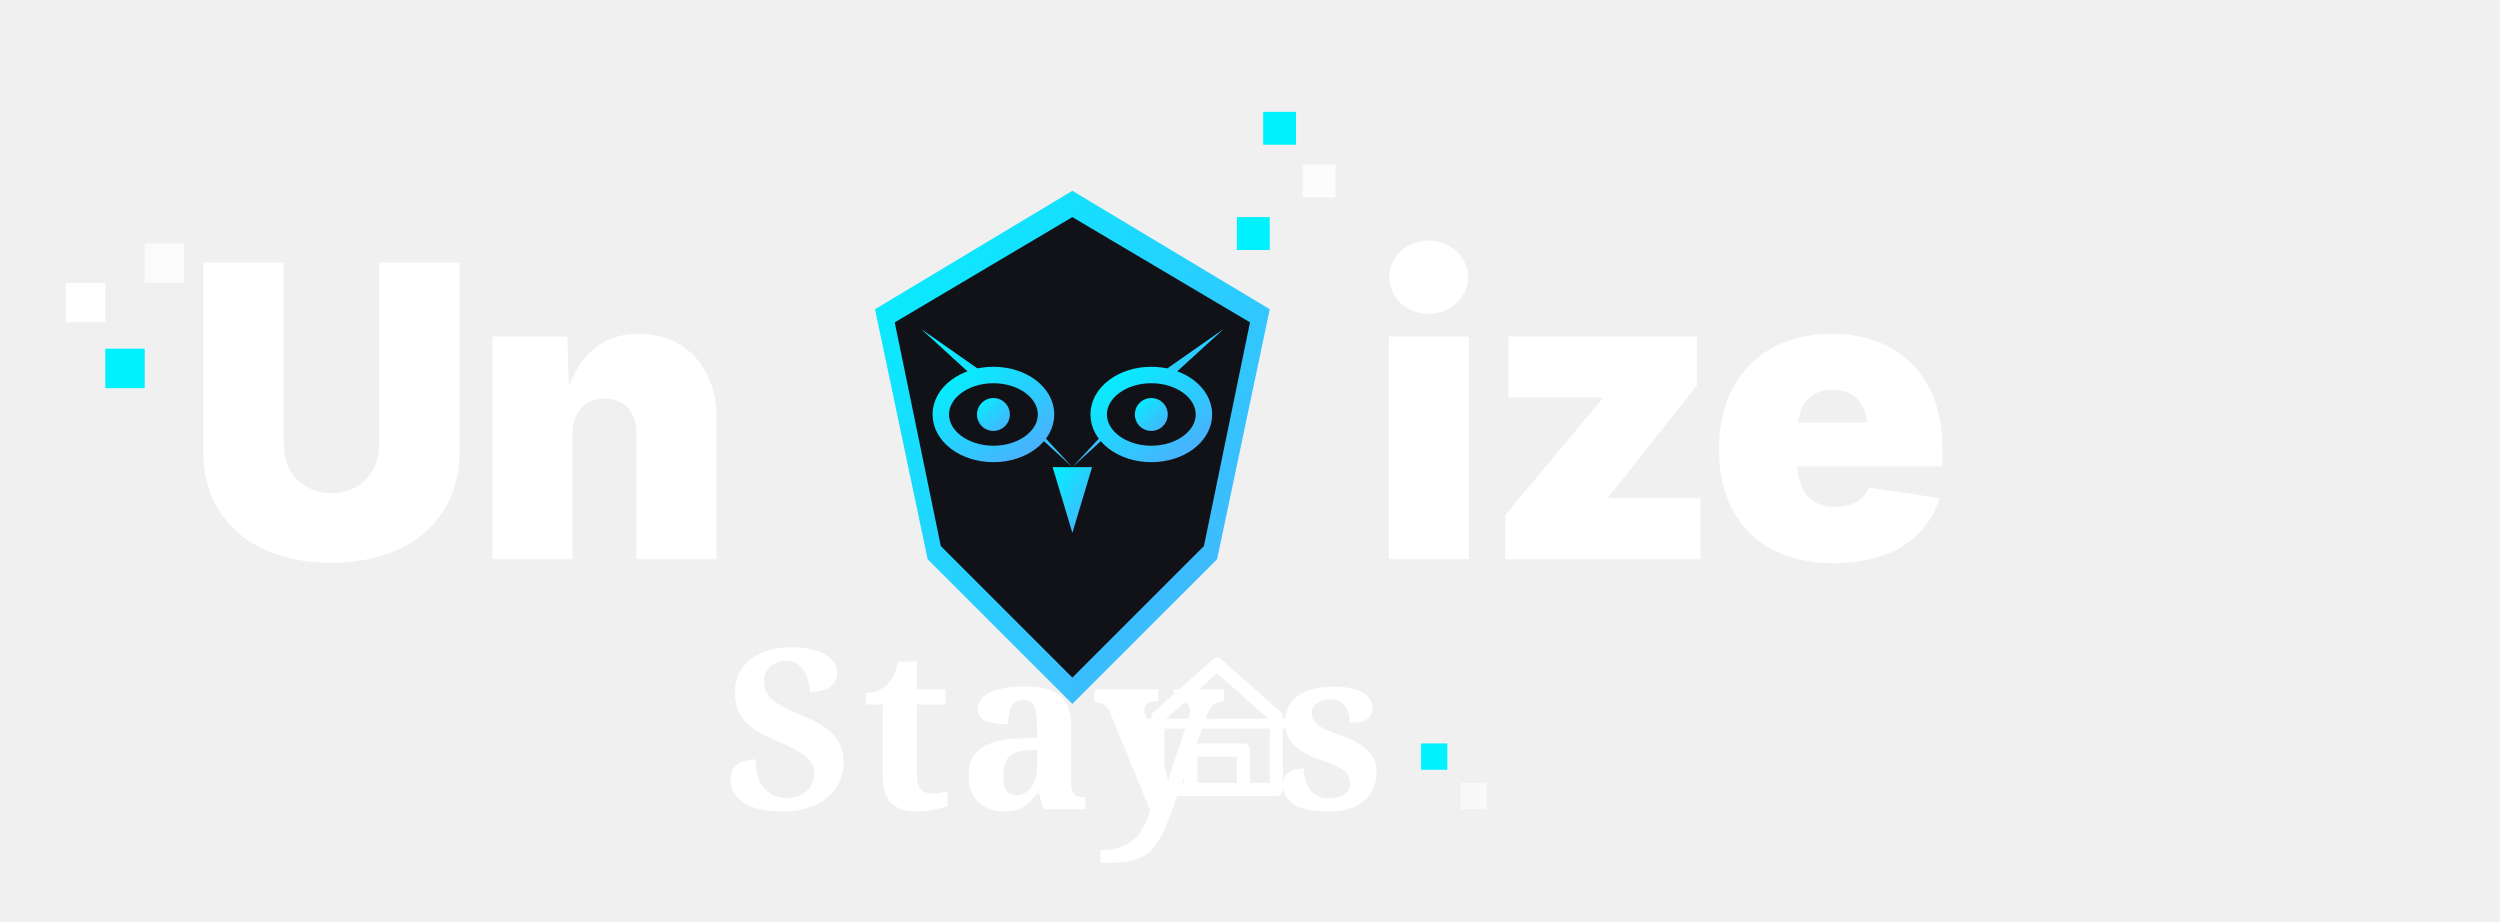
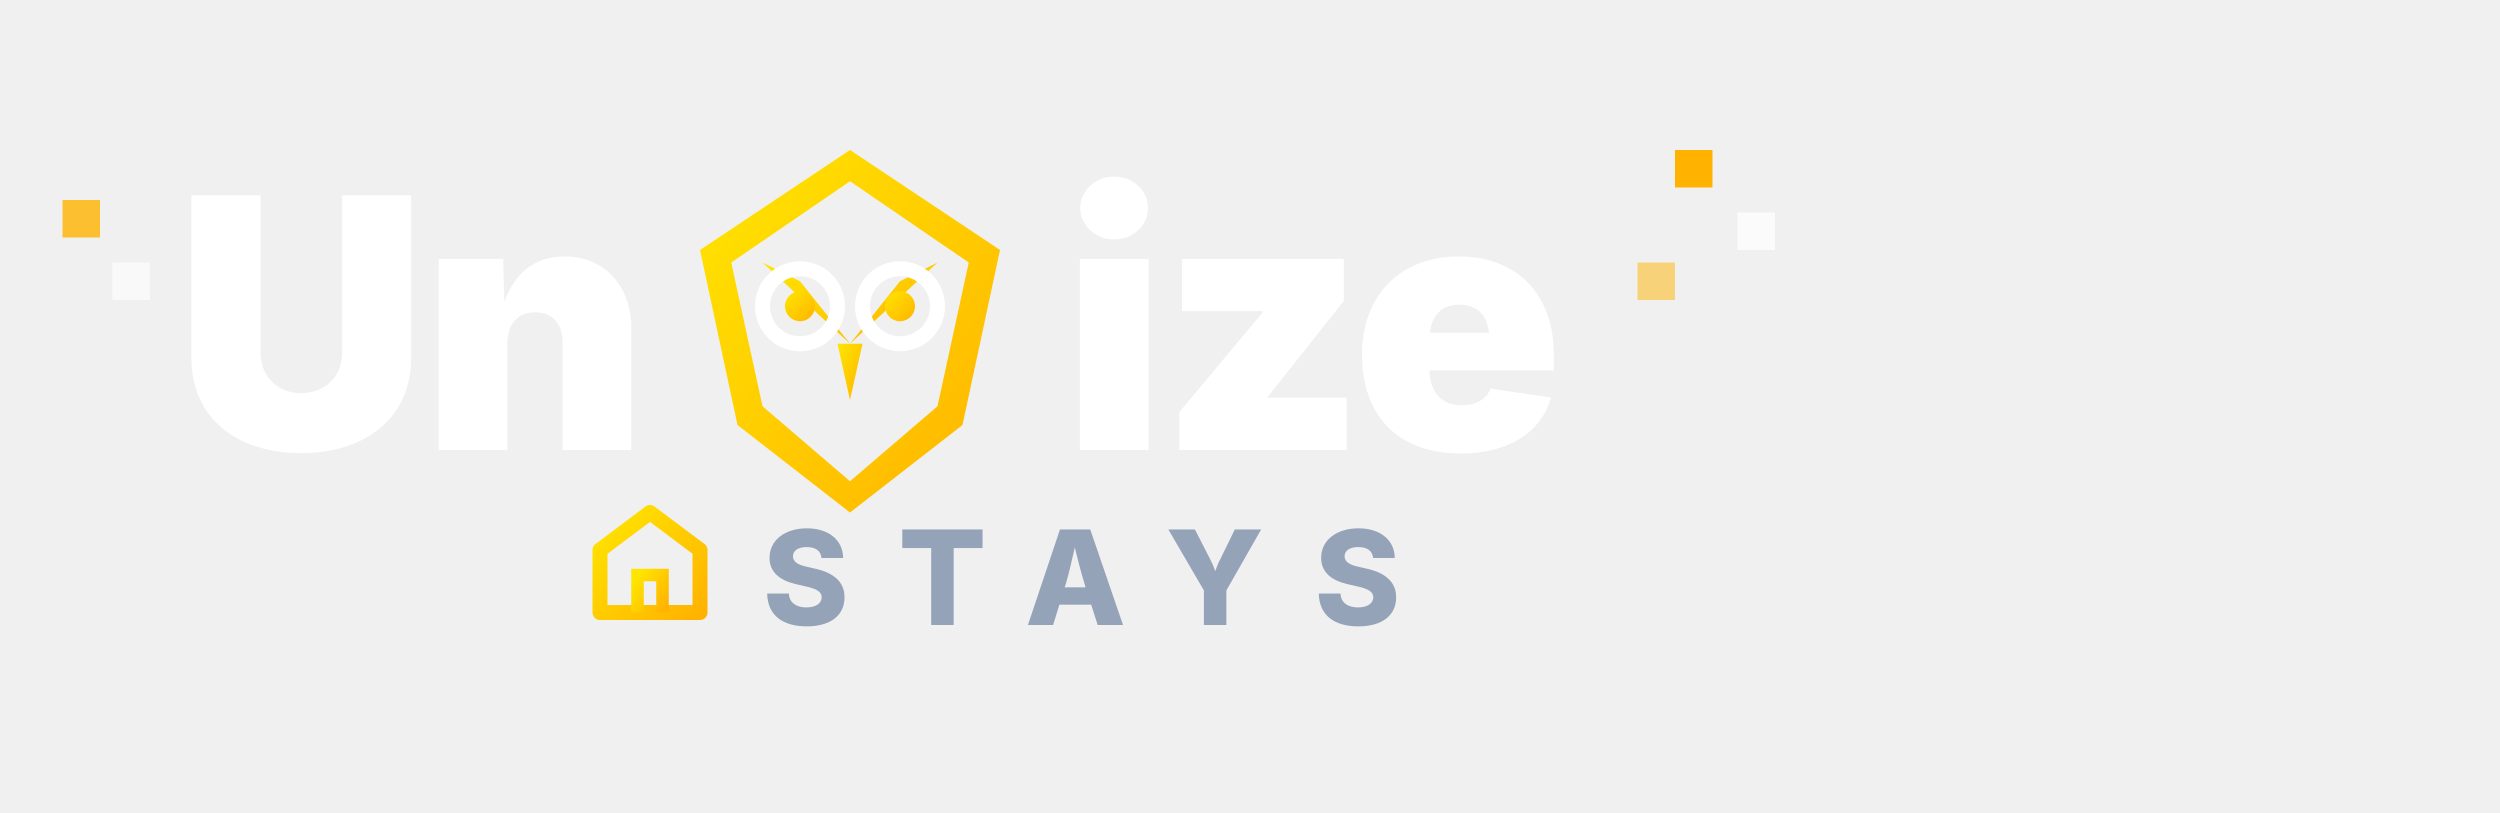
- <svg xmlns="http://www.w3.org/2000/svg" viewBox="0 0 380 140" width="100%" height="100%">
+ <svg xmlns="http://www.w3.org/2000/svg" viewBox="0 0 200 65" width="100%" height="100%">
  <defs>
-     <linearGradient id="cyanGrad" x1="0%" y1="0%" x2="100%" y2="100%">
-       <stop offset="0%" stop-color="#00f2fe" />
-       <stop offset="100%" stop-color="#4facfe" />
+     <linearGradient id="goldGrad" x1="0%" y1="0%" x2="100%" y2="100%">
+       <stop offset="0%" stop-color="#ffe600" />
+       <stop offset="100%" stop-color="#ffb300" />
    </linearGradient>
  </defs>
-   <g transform="translate(10, 5)">
-     <rect x="0" y="38" width="6" height="6" fill="#ffffff" opacity="0.9" />
-     <rect x="6" y="48" width="6" height="6" fill="#00f2fe" />
-     <rect x="12" y="32" width="6" height="6" fill="#ffffff" opacity="0.7" />
-     <text x="18" y="80" font-family="system-ui, -apple-system, sans-serif" font-weight="900" font-size="62" fill="#ffffff" letter-spacing="-1px">Un</text>
-     <g transform="translate(108, 20)">
-       <path d="M15,22 L45,4 L75,22 L67,60 L45,82 L23,60 Z" fill="url(#cyanGrad)" />
-       <path d="M18,24 L45,8 L72,24 L65,58 L45,78 L25,58 Z" fill="#111217" />
-       <path d="M22,25 L45,46 L68,25 L58,32 L45,46 L32,32 Z" fill="url(#cyanGrad)" />
-       <path d="M42,46 L48,46 L45,56 Z" fill="url(#cyanGrad)" />
-       <ellipse cx="33" cy="38" rx="8" ry="6" fill="#111217" stroke="url(#cyanGrad)" stroke-width="2.5" />
-       <circle cx="33" cy="38" r="2.5" fill="url(#cyanGrad)" />
-       <ellipse cx="57" cy="38" rx="8" ry="6" fill="#111217" stroke="url(#cyanGrad)" stroke-width="2.5" />
-       <circle cx="57" cy="38" r="2.5" fill="url(#cyanGrad)" />
-       <rect x="74" y="-8" width="5" height="5" fill="#00f2fe" />
-       <rect x="80" y="0" width="5" height="5" fill="#ffffff" opacity="0.8" />
-       <rect x="70" y="8" width="5" height="5" fill="#00f2fe" />
-     </g>
-     <text x="198" y="80" font-family="system-ui, -apple-system, sans-serif" font-weight="900" font-size="62" fill="#ffffff" letter-spacing="-1px">ize</text>
-     <text x="100" y="118" font-family="Georgia, Cambria, serif" font-weight="bold" font-size="34" fill="#ffffff" letter-spacing="1px">Stay</text>
-     <text x="184" y="118" font-family="Georgia, Cambria, serif" font-weight="bold" font-size="34" fill="#ffffff" letter-spacing="1px">s</text>
-     <path d="M166,104 L175,96 L184,104 L184,115 L166,115 Z" fill="none" stroke="#ffffff" stroke-width="2" stroke-linecap="round" stroke-linejoin="round" />
-     <path d="M171,115 L171,109 L179,109 L179,115" fill="none" stroke="#ffffff" stroke-width="2" stroke-linecap="round" stroke-linejoin="round" />
-     <line x1="162" y1="105" x2="188" y2="105" stroke="#ffffff" stroke-width="1.5" />
-     <rect x="206" y="108" width="4" height="4" fill="#00f2fe" />
-     <rect x="212" y="114" width="4" height="4" fill="#ffffff" opacity="0.6" />
+   <rect x="5" y="16" width="3" height="3" fill="#ffb300" opacity="0.8" />
+   <rect x="9" y="21" width="3" height="3" fill="#ffffff" opacity="0.6" />
+   <text x="14" y="36" font-family="system-ui, -apple-system, sans-serif" font-weight="900" font-size="28" fill="#ffffff" letter-spacing="-0.5px">Un</text>
+   <g transform="translate(54, 11)">
+     <path fill-rule="evenodd" d="M2,9 L14,1 L26,9 L23,23 L14,30 L5,23 Z M4.5,10 L14,3.5 L23.5,10 L21,21.5 L14,27.5 L7,21.5 Z" fill="url(#goldGrad)" />
+     <path d="M7,10 L14,16.5 L21,10 L18,11.5 L14,16.5 L10,11.5 Z" fill="url(#goldGrad)" />
+     <path d="M13,16.5 L15,16.5 L14,21 Z" fill="url(#goldGrad)" />
+     <circle cx="10" cy="13.5" r="3" fill="none" stroke="#ffffff" stroke-width="1.2" />
+     <circle cx="10" cy="13.5" r="1.2" fill="url(#goldGrad)" />
+     <circle cx="18" cy="13.5" r="3" fill="none" stroke="#ffffff" stroke-width="1.2" />
+     <circle cx="18" cy="13.5" r="1.2" fill="url(#goldGrad)" />
  </g>
+   <text x="85" y="36" font-family="system-ui, -apple-system, sans-serif" font-weight="900" font-size="28" fill="#ffffff" letter-spacing="-0.5px">ize</text>
+   <g transform="translate(0, 3)">
+     <path d="M48,46 L48,41 L52,38 L56,41 L56,46 Z" fill="none" stroke="url(#goldGrad)" stroke-width="1.2" stroke-linejoin="round" />
+     <path d="M51,46 L51,43 L53,43 L53,46" fill="none" stroke="url(#goldGrad)" stroke-width="1" />
+     <text x="61" y="47" font-family="system-ui, -apple-system, sans-serif" font-weight="800" font-size="10.5" fill="#94a3b8" letter-spacing="4px">STAYS</text>
+   </g>
+   <rect x="134" y="12" width="3" height="3" fill="#ffb300" />
+   <rect x="139" y="17" width="3" height="3" fill="#ffffff" opacity="0.7" />
+   <rect x="131" y="21" width="3" height="3" fill="#ffb300" opacity="0.5" />
</svg>
